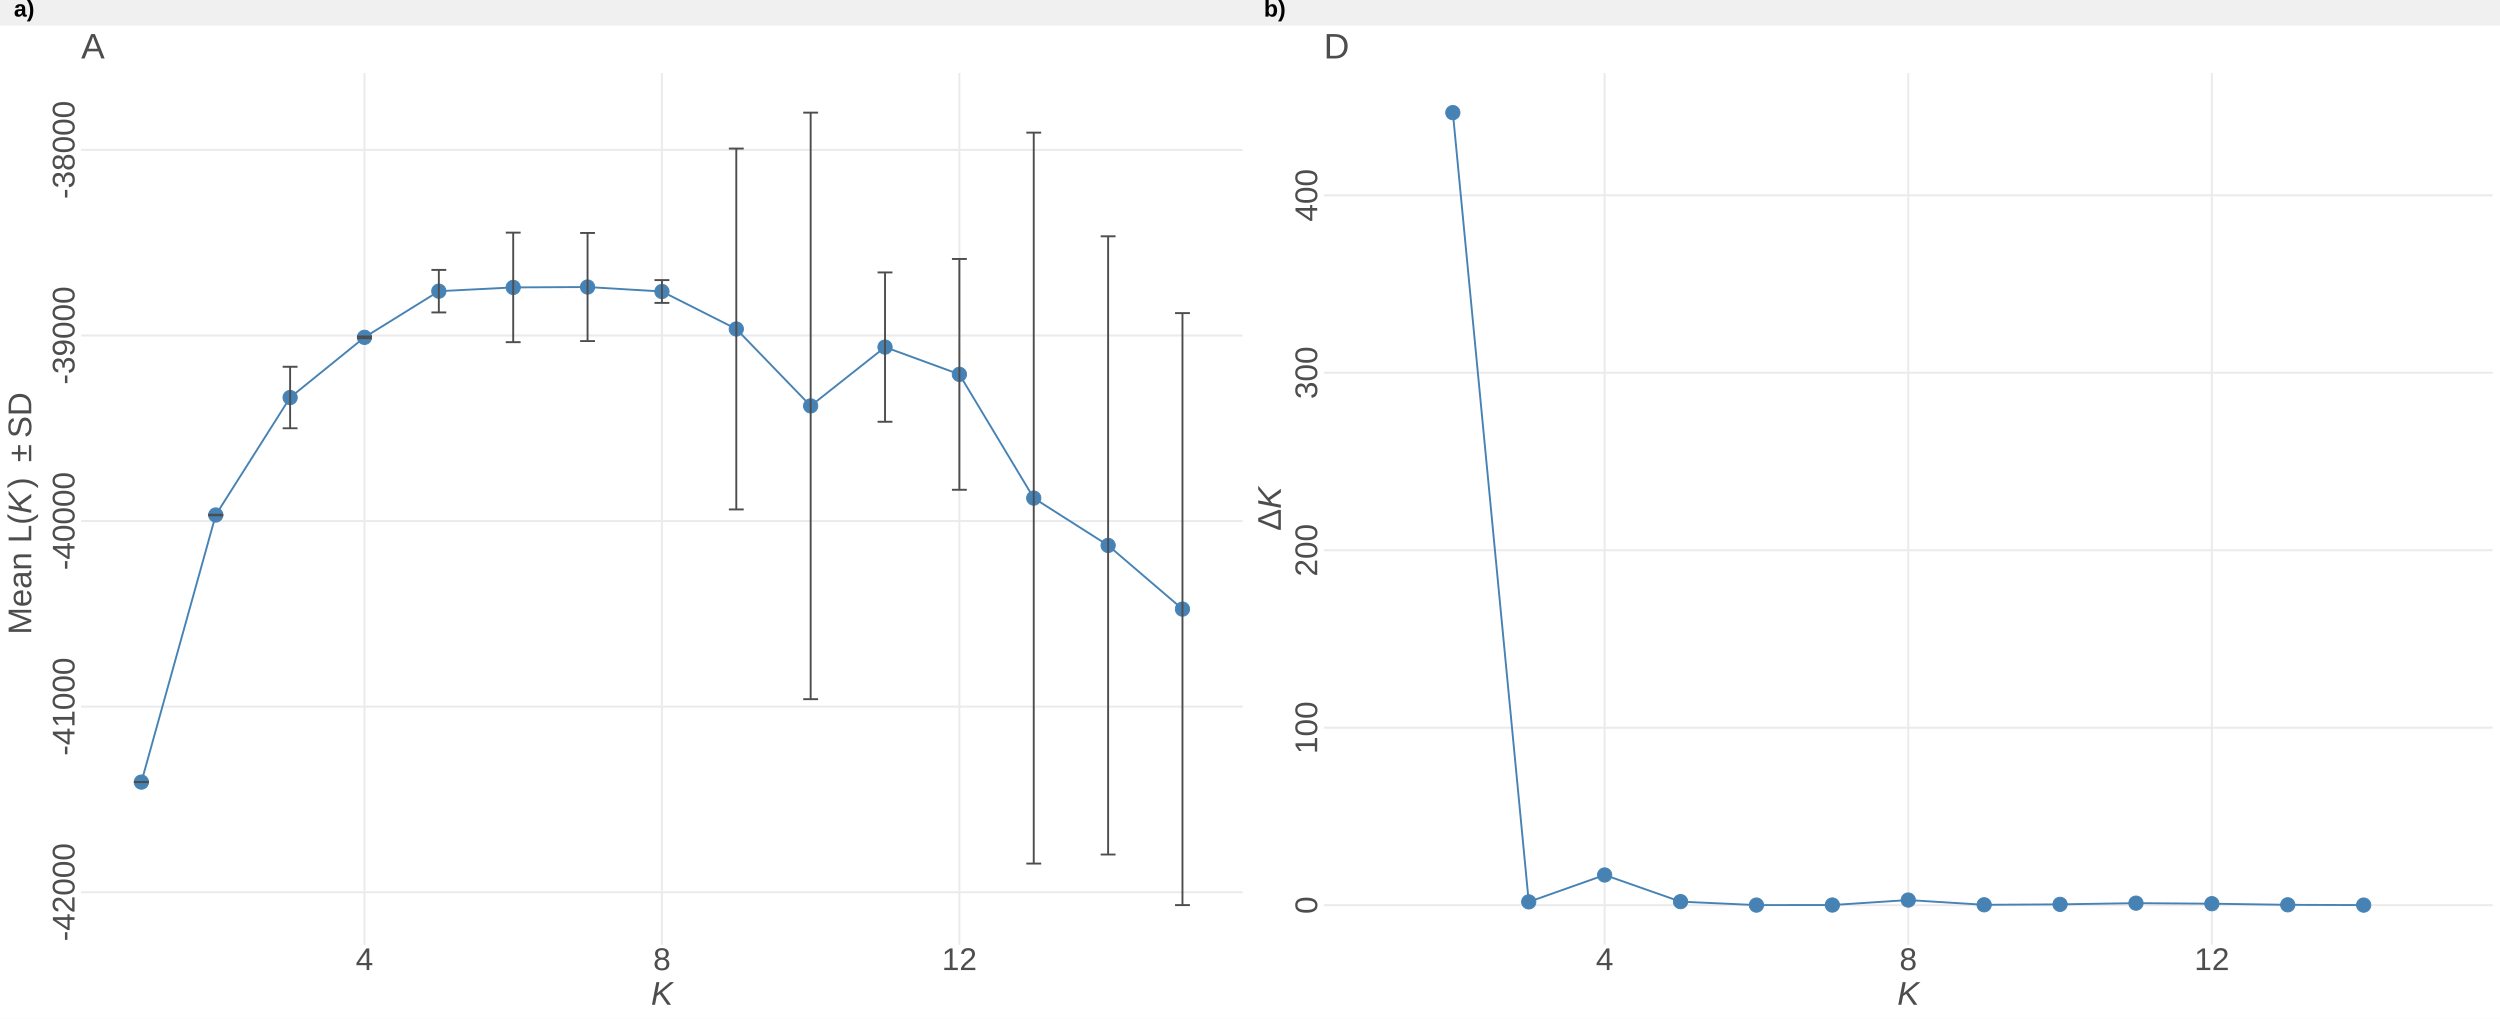
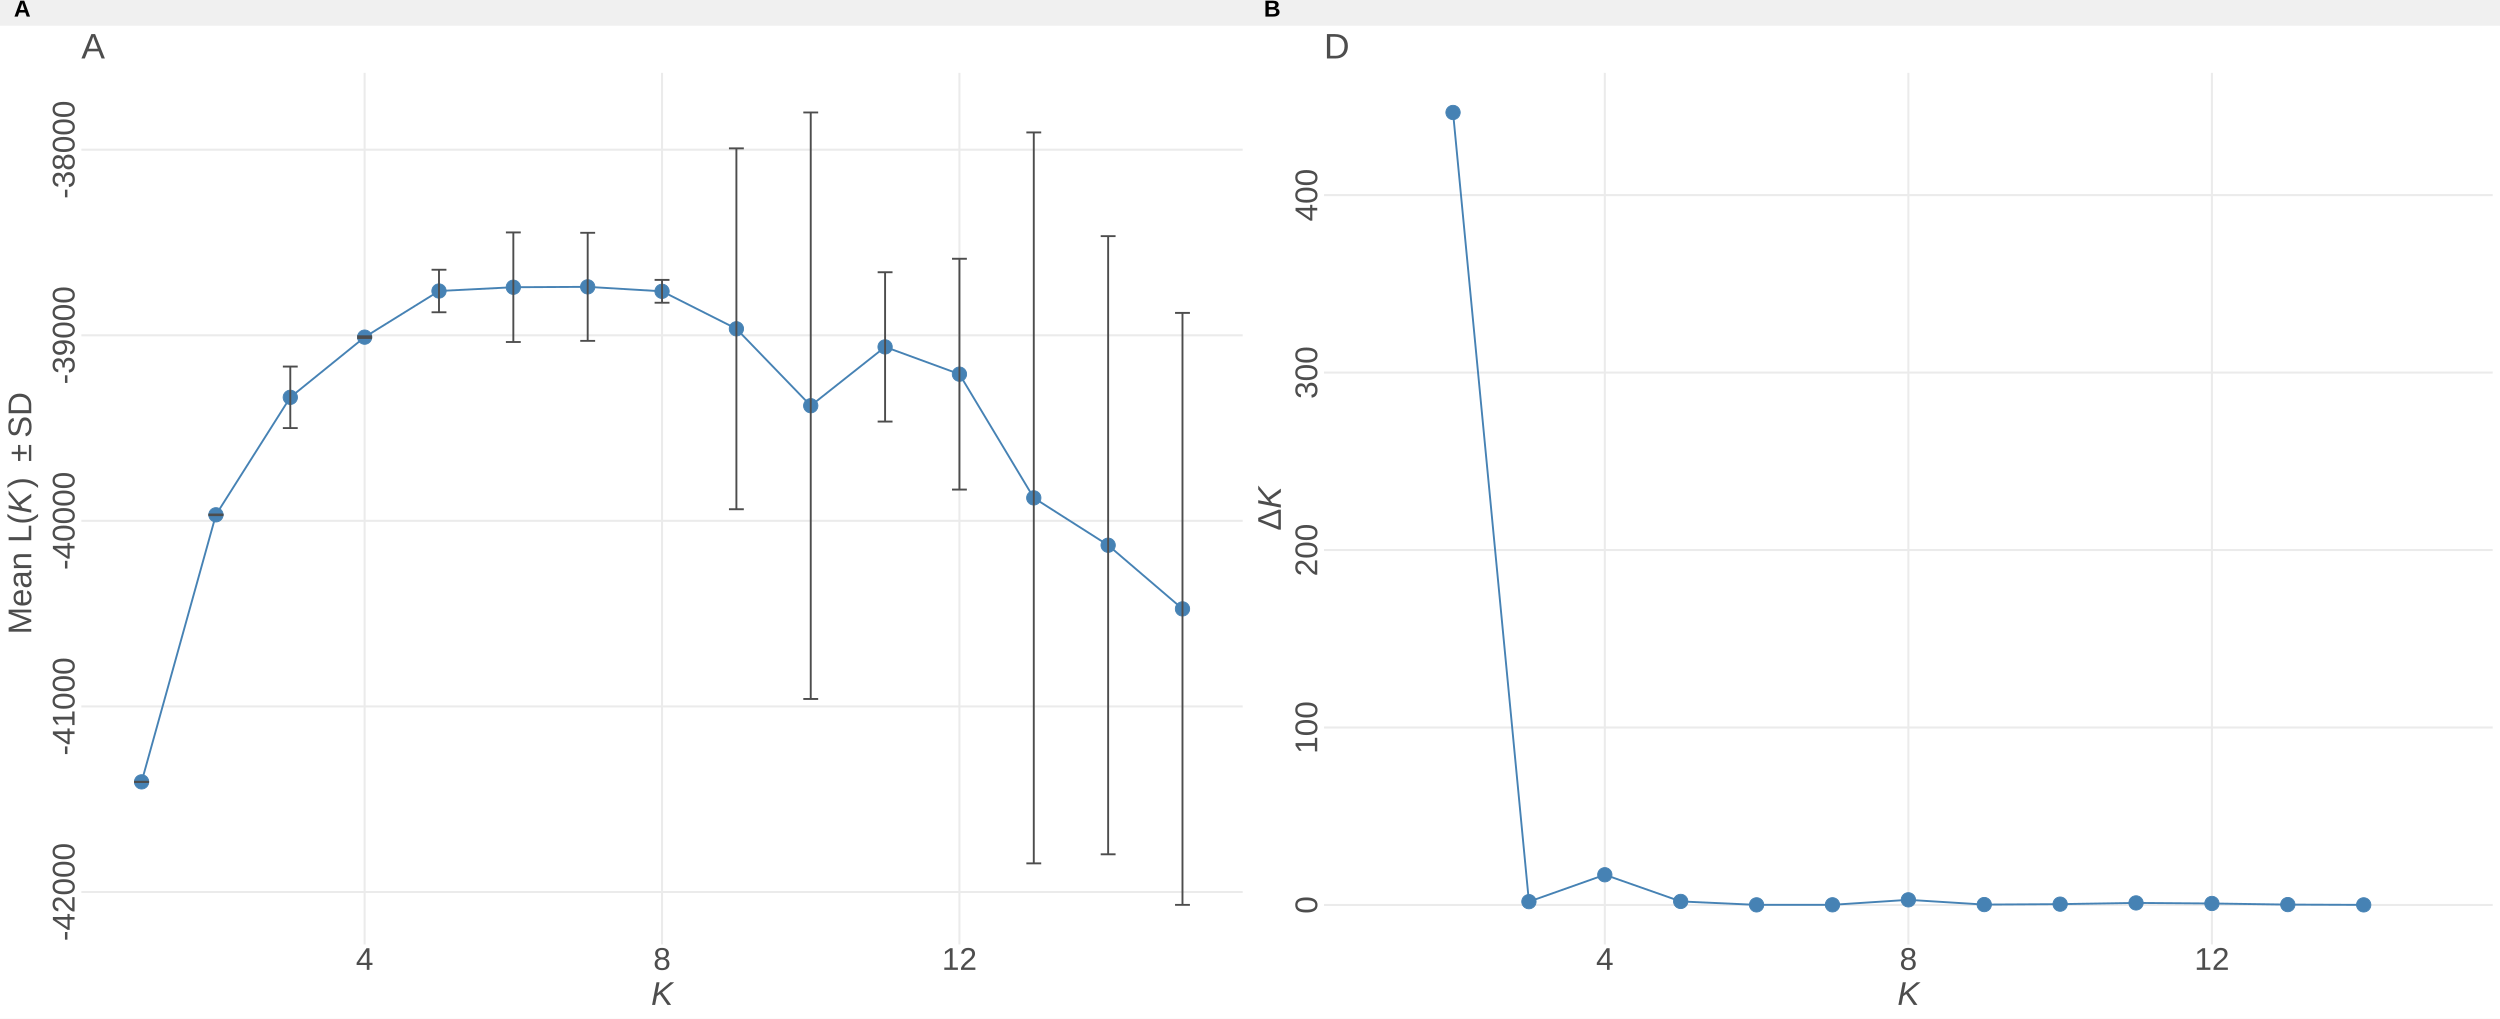
<svg xmlns="http://www.w3.org/2000/svg" width="1944.00pt" height="792.00pt" viewBox="0 0 1944.00 792.00">
  <g class="svglite">
    <defs>
      <style type="text/css">
    .svglite line, .svglite polyline, .svglite polygon, .svglite path, .svglite rect, .svglite circle {
      fill: none;
      stroke: #000000;
      stroke-linecap: round;
      stroke-linejoin: round;
      stroke-miterlimit: 10.00;
    }
    .svglite text {
      white-space: pre;
    }
    .svglite g.glyphgroup path {
      fill: inherit;
      stroke: none;
    }
  </style>
    </defs>
    <rect width="100%" height="100%" style="stroke: none; fill: none;" />
    <defs>
      <clipPath id="cpMC4wMHwxOTQ0LjAwfDAuMDB8NzkyLjAw">
        <rect x="0.00" y="0.00" width="1944.00" height="792.00" />
      </clipPath>
    </defs>
    <g clip-path="url(#cpMC4wMHwxOTQ0LjAwfDAuMDB8NzkyLjAw)">
</g>
    <defs>
      <clipPath id="cpMC4wMHw5NzIuMDB8MjAuMDl8NzkyLjAw">
        <rect x="0.00" y="20.09" width="972.00" height="771.91" />
      </clipPath>
    </defs>
    <g clip-path="url(#cpMC4wMHw5NzIuMDB8MjAuMDl8NzkyLjAw)">
      <rect x="0.00" y="20.09" width="972.00" height="771.91" style="stroke-width: 1.07; stroke: #FFFFFF; fill: #FFFFFF;" />
    </g>
    <g clip-path="url(#cpMC4wMHwxOTQ0LjAwfDAuMDB8NzkyLjAw)">
</g>
    <defs>
-       <clipPath id="cpNjMuMTB8OTY2LjMzfDU2Ljc4fDczNC42MQ==">
-         <rect x="63.10" y="56.78" width="903.23" height="677.83" />
+       <clipPath id="cpNjMuMjd8OTY2LjMzfDU2LjY1fDczNC40NA==">
+         <rect x="63.27" y="56.65" width="903.06" height="677.79" />
      </clipPath>
    </defs>
-     <g clip-path="url(#cpNjMuMTB8OTY2LjMzfDU2Ljc4fDczNC42MQ==)">
-       <rect x="63.10" y="56.78" width="903.23" height="677.83" style="stroke-width: 1.07; stroke: none; fill: #FFFFFF;" />
-       <polyline points="63.10,693.79 966.33,693.79 " style="stroke-width: 1.60; stroke: #EBEBEB; stroke-linecap: butt;" />
-       <polyline points="63.10,549.48 966.33,549.48 " style="stroke-width: 1.60; stroke: #EBEBEB; stroke-linecap: butt;" />
-       <polyline points="63.10,405.18 966.33,405.18 " style="stroke-width: 1.60; stroke: #EBEBEB; stroke-linecap: butt;" />
-       <polyline points="63.10,260.87 966.33,260.87 " style="stroke-width: 1.60; stroke: #EBEBEB; stroke-linecap: butt;" />
-       <polyline points="63.10,116.56 966.33,116.56 " style="stroke-width: 1.60; stroke: #EBEBEB; stroke-linecap: butt;" />
-       <polyline points="283.41,734.61 283.41,56.78 " style="stroke-width: 1.60; stroke: #EBEBEB; stroke-linecap: butt;" />
-       <polyline points="514.72,734.61 514.72,56.78 " style="stroke-width: 1.60; stroke: #EBEBEB; stroke-linecap: butt;" />
-       <polyline points="746.02,734.61 746.02,56.78 " style="stroke-width: 1.60; stroke: #EBEBEB; stroke-linecap: butt;" />
-       <polyline points="109.94,608.15 167.76,400.47 225.59,309.11 283.41,262.31 341.24,226.42 399.06,223.49 456.89,223.19 514.72,226.68 572.54,255.82 630.37,315.64 688.19,269.90 746.02,291.10 803.84,387.31 861.67,424.12 919.49,473.63 " style="stroke-width: 1.49; stroke: #4682B4; stroke-linecap: butt;" />
-       <circle cx="109.94" cy="608.15" r="5.57" style="stroke-width: 0.71; stroke: #4682B4; fill: #4682B4;" />
-       <circle cx="167.76" cy="400.47" r="5.57" style="stroke-width: 0.71; stroke: #4682B4; fill: #4682B4;" />
-       <circle cx="225.59" cy="309.11" r="5.57" style="stroke-width: 0.71; stroke: #4682B4; fill: #4682B4;" />
-       <circle cx="283.41" cy="262.31" r="5.57" style="stroke-width: 0.71; stroke: #4682B4; fill: #4682B4;" />
-       <circle cx="341.24" cy="226.42" r="5.57" style="stroke-width: 0.71; stroke: #4682B4; fill: #4682B4;" />
-       <circle cx="399.06" cy="223.49" r="5.57" style="stroke-width: 0.71; stroke: #4682B4; fill: #4682B4;" />
-       <circle cx="456.89" cy="223.19" r="5.57" style="stroke-width: 0.71; stroke: #4682B4; fill: #4682B4;" />
-       <circle cx="514.72" cy="226.68" r="5.57" style="stroke-width: 0.71; stroke: #4682B4; fill: #4682B4;" />
-       <circle cx="572.54" cy="255.82" r="5.57" style="stroke-width: 0.71; stroke: #4682B4; fill: #4682B4;" />
-       <circle cx="630.37" cy="315.64" r="5.57" style="stroke-width: 0.71; stroke: #4682B4; fill: #4682B4;" />
-       <circle cx="688.19" cy="269.90" r="5.57" style="stroke-width: 0.71; stroke: #4682B4; fill: #4682B4;" />
-       <circle cx="746.02" cy="291.10" r="5.57" style="stroke-width: 0.71; stroke: #4682B4; fill: #4682B4;" />
-       <circle cx="803.84" cy="387.31" r="5.57" style="stroke-width: 0.71; stroke: #4682B4; fill: #4682B4;" />
-       <circle cx="861.67" cy="424.12" r="5.57" style="stroke-width: 0.71; stroke: #4682B4; fill: #4682B4;" />
-       <circle cx="919.49" cy="473.63" r="5.57" style="stroke-width: 0.71; stroke: #4682B4; fill: #4682B4;" />
-       <polyline points="104.16,608.13 115.72,608.13 " style="stroke-width: 1.49; stroke: #4D4D4D; stroke-linecap: butt;" />
-       <polyline points="109.94,608.13 109.94,608.17 " style="stroke-width: 1.49; stroke: #4D4D4D; stroke-linecap: butt;" />
-       <polyline points="104.16,608.17 115.72,608.17 " style="stroke-width: 1.49; stroke: #4D4D4D; stroke-linecap: butt;" />
-       <polyline points="161.98,400.21 173.55,400.21 " style="stroke-width: 1.49; stroke: #4D4D4D; stroke-linecap: butt;" />
-       <polyline points="167.76,400.21 167.76,400.73 " style="stroke-width: 1.49; stroke: #4D4D4D; stroke-linecap: butt;" />
-       <polyline points="161.98,400.73 173.55,400.73 " style="stroke-width: 1.49; stroke: #4D4D4D; stroke-linecap: butt;" />
-       <polyline points="219.81,285.19 231.37,285.19 " style="stroke-width: 1.49; stroke: #4D4D4D; stroke-linecap: butt;" />
-       <polyline points="225.59,285.19 225.59,333.02 " style="stroke-width: 1.49; stroke: #4D4D4D; stroke-linecap: butt;" />
-       <polyline points="219.81,333.02 231.37,333.02 " style="stroke-width: 1.49; stroke: #4D4D4D; stroke-linecap: butt;" />
-       <polyline points="277.63,261.66 289.20,261.66 " style="stroke-width: 1.49; stroke: #4D4D4D; stroke-linecap: butt;" />
-       <polyline points="283.41,261.66 283.41,262.95 " style="stroke-width: 1.49; stroke: #4D4D4D; stroke-linecap: butt;" />
-       <polyline points="277.63,262.95 289.20,262.95 " style="stroke-width: 1.49; stroke: #4D4D4D; stroke-linecap: butt;" />
-       <polyline points="335.46,209.88 347.02,209.88 " style="stroke-width: 1.49; stroke: #4D4D4D; stroke-linecap: butt;" />
-       <polyline points="341.24,209.88 341.24,242.96 " style="stroke-width: 1.49; stroke: #4D4D4D; stroke-linecap: butt;" />
-       <polyline points="335.46,242.96 347.02,242.96 " style="stroke-width: 1.49; stroke: #4D4D4D; stroke-linecap: butt;" />
-       <polyline points="393.28,180.89 404.85,180.89 " style="stroke-width: 1.49; stroke: #4D4D4D; stroke-linecap: butt;" />
-       <polyline points="399.06,180.89 399.06,266.08 " style="stroke-width: 1.49; stroke: #4D4D4D; stroke-linecap: butt;" />
-       <polyline points="393.28,266.08 404.85,266.08 " style="stroke-width: 1.49; stroke: #4D4D4D; stroke-linecap: butt;" />
-       <polyline points="451.11,181.17 462.67,181.17 " style="stroke-width: 1.49; stroke: #4D4D4D; stroke-linecap: butt;" />
-       <polyline points="456.89,181.17 456.89,265.21 " style="stroke-width: 1.49; stroke: #4D4D4D; stroke-linecap: butt;" />
-       <polyline points="451.11,265.21 462.67,265.21 " style="stroke-width: 1.49; stroke: #4D4D4D; stroke-linecap: butt;" />
-       <polyline points="508.93,217.80 520.50,217.80 " style="stroke-width: 1.49; stroke: #4D4D4D; stroke-linecap: butt;" />
-       <polyline points="514.72,217.80 514.72,235.55 " style="stroke-width: 1.49; stroke: #4D4D4D; stroke-linecap: butt;" />
-       <polyline points="508.93,235.55 520.50,235.55 " style="stroke-width: 1.49; stroke: #4D4D4D; stroke-linecap: butt;" />
-       <polyline points="566.76,115.51 578.32,115.51 " style="stroke-width: 1.49; stroke: #4D4D4D; stroke-linecap: butt;" />
-       <polyline points="572.54,115.51 572.54,396.13 " style="stroke-width: 1.49; stroke: #4D4D4D; stroke-linecap: butt;" />
-       <polyline points="566.76,396.13 578.32,396.13 " style="stroke-width: 1.49; stroke: #4D4D4D; stroke-linecap: butt;" />
-       <polyline points="624.58,87.59 636.15,87.59 " style="stroke-width: 1.49; stroke: #4D4D4D; stroke-linecap: butt;" />
-       <polyline points="630.37,87.59 630.37,543.68 " style="stroke-width: 1.49; stroke: #4D4D4D; stroke-linecap: butt;" />
-       <polyline points="624.58,543.68 636.15,543.68 " style="stroke-width: 1.49; stroke: #4D4D4D; stroke-linecap: butt;" />
-       <polyline points="682.41,211.84 693.97,211.84 " style="stroke-width: 1.49; stroke: #4D4D4D; stroke-linecap: butt;" />
-       <polyline points="688.19,211.84 688.19,327.96 " style="stroke-width: 1.49; stroke: #4D4D4D; stroke-linecap: butt;" />
-       <polyline points="682.41,327.96 693.97,327.96 " style="stroke-width: 1.49; stroke: #4D4D4D; stroke-linecap: butt;" />
-       <polyline points="740.23,201.36 751.80,201.36 " style="stroke-width: 1.49; stroke: #4D4D4D; stroke-linecap: butt;" />
-       <polyline points="746.02,201.36 746.02,380.84 " style="stroke-width: 1.49; stroke: #4D4D4D; stroke-linecap: butt;" />
-       <polyline points="740.23,380.84 751.80,380.84 " style="stroke-width: 1.49; stroke: #4D4D4D; stroke-linecap: butt;" />
-       <polyline points="798.06,103.12 809.62,103.12 " style="stroke-width: 1.49; stroke: #4D4D4D; stroke-linecap: butt;" />
-       <polyline points="803.84,103.12 803.84,671.51 " style="stroke-width: 1.49; stroke: #4D4D4D; stroke-linecap: butt;" />
-       <polyline points="798.06,671.51 809.62,671.51 " style="stroke-width: 1.49; stroke: #4D4D4D; stroke-linecap: butt;" />
-       <polyline points="855.88,183.76 867.45,183.76 " style="stroke-width: 1.49; stroke: #4D4D4D; stroke-linecap: butt;" />
-       <polyline points="861.67,183.76 861.67,664.49 " style="stroke-width: 1.49; stroke: #4D4D4D; stroke-linecap: butt;" />
-       <polyline points="855.88,664.49 867.45,664.49 " style="stroke-width: 1.49; stroke: #4D4D4D; stroke-linecap: butt;" />
-       <polyline points="913.71,243.45 925.27,243.45 " style="stroke-width: 1.49; stroke: #4D4D4D; stroke-linecap: butt;" />
-       <polyline points="919.49,243.45 919.49,703.80 " style="stroke-width: 1.49; stroke: #4D4D4D; stroke-linecap: butt;" />
-       <polyline points="913.71,703.80 925.27,703.80 " style="stroke-width: 1.49; stroke: #4D4D4D; stroke-linecap: butt;" />
+     <g clip-path="url(#cpNjMuMjd8OTY2LjMzfDU2LjY1fDczNC40NA==)">
+       <rect x="63.27" y="56.65" width="903.06" height="677.79" style="stroke-width: 1.07; stroke: none; fill: #FFFFFF;" />
+       <polyline points="63.27,693.62 966.33,693.62 " style="stroke-width: 1.60; stroke: #EBEBEB; stroke-linecap: butt;" />
+       <polyline points="63.27,549.32 966.33,549.32 " style="stroke-width: 1.60; stroke: #EBEBEB; stroke-linecap: butt;" />
+       <polyline points="63.27,405.02 966.33,405.02 " style="stroke-width: 1.60; stroke: #EBEBEB; stroke-linecap: butt;" />
+       <polyline points="63.27,260.72 966.33,260.72 " style="stroke-width: 1.60; stroke: #EBEBEB; stroke-linecap: butt;" />
+       <polyline points="63.27,116.42 966.33,116.42 " style="stroke-width: 1.60; stroke: #EBEBEB; stroke-linecap: butt;" />
+       <polyline points="283.54,734.44 283.54,56.65 " style="stroke-width: 1.60; stroke: #EBEBEB; stroke-linecap: butt;" />
+       <polyline points="514.80,734.44 514.80,56.65 " style="stroke-width: 1.60; stroke: #EBEBEB; stroke-linecap: butt;" />
+       <polyline points="746.06,734.44 746.06,56.65 " style="stroke-width: 1.60; stroke: #EBEBEB; stroke-linecap: butt;" />
+       <polyline points="110.10,607.98 167.91,400.32 225.73,308.96 283.54,262.16 341.36,226.28 399.17,223.35 456.99,223.05 514.80,226.53 572.62,255.67 630.43,315.49 688.24,269.76 746.06,290.95 803.87,387.16 861.69,423.97 919.50,473.47 " style="stroke-width: 1.49; stroke: #4682B4; stroke-linecap: butt;" />
+       <circle cx="110.10" cy="607.98" r="5.57" style="stroke-width: 0.71; stroke: #4682B4; fill: #4682B4;" />
+       <circle cx="167.91" cy="400.32" r="5.57" style="stroke-width: 0.71; stroke: #4682B4; fill: #4682B4;" />
+       <circle cx="225.73" cy="308.96" r="5.57" style="stroke-width: 0.71; stroke: #4682B4; fill: #4682B4;" />
+       <circle cx="283.54" cy="262.16" r="5.57" style="stroke-width: 0.71; stroke: #4682B4; fill: #4682B4;" />
+       <circle cx="341.36" cy="226.28" r="5.57" style="stroke-width: 0.71; stroke: #4682B4; fill: #4682B4;" />
+       <circle cx="399.17" cy="223.35" r="5.57" style="stroke-width: 0.71; stroke: #4682B4; fill: #4682B4;" />
+       <circle cx="456.99" cy="223.05" r="5.57" style="stroke-width: 0.71; stroke: #4682B4; fill: #4682B4;" />
+       <circle cx="514.80" cy="226.53" r="5.57" style="stroke-width: 0.71; stroke: #4682B4; fill: #4682B4;" />
+       <circle cx="572.62" cy="255.67" r="5.57" style="stroke-width: 0.71; stroke: #4682B4; fill: #4682B4;" />
+       <circle cx="630.43" cy="315.49" r="5.57" style="stroke-width: 0.71; stroke: #4682B4; fill: #4682B4;" />
+       <circle cx="688.24" cy="269.76" r="5.57" style="stroke-width: 0.71; stroke: #4682B4; fill: #4682B4;" />
+       <circle cx="746.06" cy="290.95" r="5.57" style="stroke-width: 0.71; stroke: #4682B4; fill: #4682B4;" />
+       <circle cx="803.87" cy="387.16" r="5.57" style="stroke-width: 0.71; stroke: #4682B4; fill: #4682B4;" />
+       <circle cx="861.69" cy="423.97" r="5.57" style="stroke-width: 0.71; stroke: #4682B4; fill: #4682B4;" />
+       <circle cx="919.50" cy="473.47" r="5.57" style="stroke-width: 0.71; stroke: #4682B4; fill: #4682B4;" />
+       <polyline points="104.32,607.97 115.88,607.97 " style="stroke-width: 1.49; stroke: #4D4D4D; stroke-linecap: butt;" />
+       <polyline points="110.10,607.97 110.10,608.00 " style="stroke-width: 1.49; stroke: #4D4D4D; stroke-linecap: butt;" />
+       <polyline points="104.32,608.00 115.88,608.00 " style="stroke-width: 1.49; stroke: #4D4D4D; stroke-linecap: butt;" />
+       <polyline points="162.13,400.05 173.70,400.05 " style="stroke-width: 1.49; stroke: #4D4D4D; stroke-linecap: butt;" />
+       <polyline points="167.91,400.05 167.91,400.58 " style="stroke-width: 1.49; stroke: #4D4D4D; stroke-linecap: butt;" />
+       <polyline points="162.13,400.58 173.70,400.58 " style="stroke-width: 1.49; stroke: #4D4D4D; stroke-linecap: butt;" />
+       <polyline points="219.95,285.05 231.51,285.05 " style="stroke-width: 1.49; stroke: #4D4D4D; stroke-linecap: butt;" />
+       <polyline points="225.73,285.05 225.73,332.87 " style="stroke-width: 1.49; stroke: #4D4D4D; stroke-linecap: butt;" />
+       <polyline points="219.95,332.87 231.51,332.87 " style="stroke-width: 1.49; stroke: #4D4D4D; stroke-linecap: butt;" />
+       <polyline points="277.76,261.52 289.32,261.52 " style="stroke-width: 1.49; stroke: #4D4D4D; stroke-linecap: butt;" />
+       <polyline points="283.54,261.52 283.54,262.80 " style="stroke-width: 1.49; stroke: #4D4D4D; stroke-linecap: butt;" />
+       <polyline points="277.76,262.80 289.32,262.80 " style="stroke-width: 1.49; stroke: #4D4D4D; stroke-linecap: butt;" />
+       <polyline points="335.58,209.74 347.14,209.74 " style="stroke-width: 1.49; stroke: #4D4D4D; stroke-linecap: butt;" />
+       <polyline points="341.36,209.74 341.36,242.82 " style="stroke-width: 1.49; stroke: #4D4D4D; stroke-linecap: butt;" />
+       <polyline points="335.58,242.82 347.14,242.82 " style="stroke-width: 1.49; stroke: #4D4D4D; stroke-linecap: butt;" />
+       <polyline points="393.39,180.75 404.95,180.75 " style="stroke-width: 1.49; stroke: #4D4D4D; stroke-linecap: butt;" />
+       <polyline points="399.17,180.75 399.17,265.94 " style="stroke-width: 1.49; stroke: #4D4D4D; stroke-linecap: butt;" />
+       <polyline points="393.39,265.94 404.95,265.94 " style="stroke-width: 1.49; stroke: #4D4D4D; stroke-linecap: butt;" />
+       <polyline points="451.20,181.03 462.77,181.03 " style="stroke-width: 1.49; stroke: #4D4D4D; stroke-linecap: butt;" />
+       <polyline points="456.99,181.03 456.99,265.06 " style="stroke-width: 1.49; stroke: #4D4D4D; stroke-linecap: butt;" />
+       <polyline points="451.20,265.06 462.77,265.06 " style="stroke-width: 1.49; stroke: #4D4D4D; stroke-linecap: butt;" />
+       <polyline points="509.02,217.66 520.58,217.66 " style="stroke-width: 1.49; stroke: #4D4D4D; stroke-linecap: butt;" />
+       <polyline points="514.80,217.66 514.80,235.41 " style="stroke-width: 1.49; stroke: #4D4D4D; stroke-linecap: butt;" />
+       <polyline points="509.02,235.41 520.58,235.41 " style="stroke-width: 1.49; stroke: #4D4D4D; stroke-linecap: butt;" />
+       <polyline points="566.83,115.37 578.40,115.37 " style="stroke-width: 1.49; stroke: #4D4D4D; stroke-linecap: butt;" />
+       <polyline points="572.62,115.37 572.62,395.97 " style="stroke-width: 1.49; stroke: #4D4D4D; stroke-linecap: butt;" />
+       <polyline points="566.83,395.97 578.40,395.97 " style="stroke-width: 1.49; stroke: #4D4D4D; stroke-linecap: butt;" />
+       <polyline points="624.65,87.46 636.21,87.46 " style="stroke-width: 1.49; stroke: #4D4D4D; stroke-linecap: butt;" />
+       <polyline points="630.43,87.46 630.43,543.52 " style="stroke-width: 1.49; stroke: #4D4D4D; stroke-linecap: butt;" />
+       <polyline points="624.65,543.52 636.21,543.52 " style="stroke-width: 1.49; stroke: #4D4D4D; stroke-linecap: butt;" />
+       <polyline points="682.46,211.70 694.03,211.70 " style="stroke-width: 1.49; stroke: #4D4D4D; stroke-linecap: butt;" />
+       <polyline points="688.24,211.70 688.24,327.82 " style="stroke-width: 1.49; stroke: #4D4D4D; stroke-linecap: butt;" />
+       <polyline points="682.46,327.82 694.03,327.82 " style="stroke-width: 1.49; stroke: #4D4D4D; stroke-linecap: butt;" />
+       <polyline points="740.28,201.22 751.84,201.22 " style="stroke-width: 1.49; stroke: #4D4D4D; stroke-linecap: butt;" />
+       <polyline points="746.06,201.22 746.06,380.69 " style="stroke-width: 1.49; stroke: #4D4D4D; stroke-linecap: butt;" />
+       <polyline points="740.28,380.69 751.84,380.69 " style="stroke-width: 1.49; stroke: #4D4D4D; stroke-linecap: butt;" />
+       <polyline points="798.09,102.98 809.65,102.98 " style="stroke-width: 1.49; stroke: #4D4D4D; stroke-linecap: butt;" />
+       <polyline points="803.87,102.98 803.87,671.34 " style="stroke-width: 1.49; stroke: #4D4D4D; stroke-linecap: butt;" />
+       <polyline points="798.09,671.34 809.65,671.34 " style="stroke-width: 1.49; stroke: #4D4D4D; stroke-linecap: butt;" />
+       <polyline points="855.91,183.62 867.47,183.62 " style="stroke-width: 1.49; stroke: #4D4D4D; stroke-linecap: butt;" />
+       <polyline points="861.69,183.62 861.69,664.32 " style="stroke-width: 1.49; stroke: #4D4D4D; stroke-linecap: butt;" />
+       <polyline points="855.91,664.32 867.47,664.32 " style="stroke-width: 1.49; stroke: #4D4D4D; stroke-linecap: butt;" />
+       <polyline points="913.72,243.31 925.28,243.31 " style="stroke-width: 1.49; stroke: #4D4D4D; stroke-linecap: butt;" />
+       <polyline points="919.50,243.31 919.50,703.63 " style="stroke-width: 1.49; stroke: #4D4D4D; stroke-linecap: butt;" />
+       <polyline points="913.72,703.63 925.28,703.63 " style="stroke-width: 1.49; stroke: #4D4D4D; stroke-linecap: butt;" />
    </g>
    <g clip-path="url(#cpMC4wMHwxOTQ0LjAwfDAuMDB8NzkyLjAw)">
-       <text transform="translate(57.96,693.79) rotate(-90)" text-anchor="middle" style="font-size: 24.50px;fill: #4D4D4D; font-family: &quot;Arial&quot;;" textLength="76.28px" lengthAdjust="spacingAndGlyphs">-42000</text>
-       <text transform="translate(57.96,549.48) rotate(-90)" text-anchor="middle" style="font-size: 24.50px;fill: #4D4D4D; font-family: &quot;Arial&quot;;" textLength="76.28px" lengthAdjust="spacingAndGlyphs">-41000</text>
-       <text transform="translate(57.96,405.18) rotate(-90)" text-anchor="middle" style="font-size: 24.50px;fill: #4D4D4D; font-family: &quot;Arial&quot;;" textLength="76.28px" lengthAdjust="spacingAndGlyphs">-40000</text>
-       <text transform="translate(57.96,260.87) rotate(-90)" text-anchor="middle" style="font-size: 24.50px;fill: #4D4D4D; font-family: &quot;Arial&quot;;" textLength="76.28px" lengthAdjust="spacingAndGlyphs">-39000</text>
-       <text transform="translate(57.96,116.56) rotate(-90)" text-anchor="middle" style="font-size: 24.50px;fill: #4D4D4D; font-family: &quot;Arial&quot;;" textLength="76.28px" lengthAdjust="spacingAndGlyphs">-38000</text>
-       <text x="283.41" y="754.34" text-anchor="middle" style="font-size: 24.50px;fill: #4D4D4D; font-family: &quot;Arial&quot;;" textLength="13.62px" lengthAdjust="spacingAndGlyphs">4</text>
-       <text x="514.72" y="754.34" text-anchor="middle" style="font-size: 24.50px;fill: #4D4D4D; font-family: &quot;Arial&quot;;" textLength="13.62px" lengthAdjust="spacingAndGlyphs">8</text>
-       <text x="746.02" y="754.34" text-anchor="middle" style="font-size: 24.50px;fill: #4D4D4D; font-family: &quot;Arial&quot;;" textLength="27.25px" lengthAdjust="spacingAndGlyphs">12</text>
-       <text x="506.18" y="781.31" style="font-size: 25.60px; font-style: italic;fill: #4D4D4D; font-family: &quot;Arial&quot;;" textLength="17.08px" lengthAdjust="spacingAndGlyphs">K</text>
-       <text transform="translate(24.31,493.45) rotate(-90)" style="font-size: 25.60px;fill: #4D4D4D; font-family: &quot;Arial&quot;;" textLength="93.88px" lengthAdjust="spacingAndGlyphs">Mean L(</text>
-       <text transform="translate(24.31,399.58) rotate(-90)" style="font-size: 25.60px; font-style: italic;fill: #4D4D4D; font-family: &quot;Arial&quot;;" textLength="17.08px" lengthAdjust="spacingAndGlyphs">K</text>
-       <text transform="translate(24.31,379.76) rotate(-90)" style="font-size: 25.60px;fill: #4D4D4D; font-family: &quot;Arial&quot;;" textLength="15.62px" lengthAdjust="spacingAndGlyphs">) </text>
-       <text transform="translate(24.31,359.40) rotate(-90)" style="font-size: 25.60px;fill: #4D4D4D; font-family: &quot;Arial&quot;;" textLength="14.05px" lengthAdjust="spacingAndGlyphs">±</text>
-       <text transform="translate(24.31,340.61) rotate(-90)" style="font-size: 25.60px;fill: #4D4D4D; font-family: &quot;Arial&quot;;" textLength="42.67px" lengthAdjust="spacingAndGlyphs"> SD</text>
-       <text x="63.10" y="45.44" style="font-size: 27.50px;fill: #4D4D4D; font-family: &quot;Arial&quot;;" textLength="18.34px" lengthAdjust="spacingAndGlyphs">A</text>
-       <text x="10.80" y="12.89" style="font-size: 18.00px; font-weight: bold; font-family: &quot;Arial&quot;;" textLength="16.02px" lengthAdjust="spacingAndGlyphs">a)</text>
+       <text transform="translate(57.98,693.62) rotate(-90)" text-anchor="middle" style="font-size: 24.50px;fill: #4D4D4D; font-family: &quot;Arial&quot;;" textLength="76.28px" lengthAdjust="spacingAndGlyphs">-42000</text>
+       <text transform="translate(57.98,549.32) rotate(-90)" text-anchor="middle" style="font-size: 24.50px;fill: #4D4D4D; font-family: &quot;Arial&quot;;" textLength="76.28px" lengthAdjust="spacingAndGlyphs">-41000</text>
+       <text transform="translate(57.98,405.02) rotate(-90)" text-anchor="middle" style="font-size: 24.50px;fill: #4D4D4D; font-family: &quot;Arial&quot;;" textLength="76.28px" lengthAdjust="spacingAndGlyphs">-40000</text>
+       <text transform="translate(57.98,260.72) rotate(-90)" text-anchor="middle" style="font-size: 24.50px;fill: #4D4D4D; font-family: &quot;Arial&quot;;" textLength="76.28px" lengthAdjust="spacingAndGlyphs">-39000</text>
+       <text transform="translate(57.98,116.42) rotate(-90)" text-anchor="middle" style="font-size: 24.50px;fill: #4D4D4D; font-family: &quot;Arial&quot;;" textLength="76.28px" lengthAdjust="spacingAndGlyphs">-38000</text>
+       <text x="283.54" y="754.17" text-anchor="middle" style="font-size: 24.50px;fill: #4D4D4D; font-family: &quot;Arial&quot;;" textLength="13.62px" lengthAdjust="spacingAndGlyphs">4</text>
+       <text x="514.80" y="754.17" text-anchor="middle" style="font-size: 24.50px;fill: #4D4D4D; font-family: &quot;Arial&quot;;" textLength="13.62px" lengthAdjust="spacingAndGlyphs">8</text>
+       <text x="746.06" y="754.17" text-anchor="middle" style="font-size: 24.50px;fill: #4D4D4D; font-family: &quot;Arial&quot;;" textLength="27.25px" lengthAdjust="spacingAndGlyphs">12</text>
+       <text x="506.27" y="781.42" style="font-size: 25.60px; font-style: italic;fill: #4D4D4D; font-family: &quot;Arial&quot;;" textLength="17.08px" lengthAdjust="spacingAndGlyphs">K</text>
+       <text transform="translate(24.31,493.30) rotate(-90)" style="font-size: 25.60px;fill: #4D4D4D; font-family: &quot;Arial&quot;;" textLength="93.88px" lengthAdjust="spacingAndGlyphs">Mean L(</text>
+       <text transform="translate(24.31,399.43) rotate(-90)" style="font-size: 25.60px; font-style: italic;fill: #4D4D4D; font-family: &quot;Arial&quot;;" textLength="17.08px" lengthAdjust="spacingAndGlyphs">K</text>
+       <text transform="translate(24.31,379.61) rotate(-90)" style="font-size: 25.60px;fill: #4D4D4D; font-family: &quot;Arial&quot;;" textLength="15.62px" lengthAdjust="spacingAndGlyphs">) </text>
+       <text transform="translate(24.31,359.24) rotate(-90)" style="font-size: 25.60px;fill: #4D4D4D; font-family: &quot;Arial&quot;;" textLength="14.05px" lengthAdjust="spacingAndGlyphs">±</text>
+       <text transform="translate(24.31,340.46) rotate(-90)" style="font-size: 25.60px;fill: #4D4D4D; font-family: &quot;Arial&quot;;" textLength="42.67px" lengthAdjust="spacingAndGlyphs"> SD</text>
+       <text x="63.27" y="45.44" style="font-size: 27.50px;fill: #4D4D4D; font-family: &quot;Arial&quot;;" textLength="18.34px" lengthAdjust="spacingAndGlyphs">A</text>
+       <text x="10.80" y="12.89" style="font-size: 18.00px; font-weight: bold; font-family: &quot;Arial&quot;;" textLength="13.00px" lengthAdjust="spacingAndGlyphs">A</text>
    </g>
    <defs>
      <clipPath id="cpOTcyLjAwfDE5NDQuMDB8MjAuMDl8NzkyLjAw">
        <rect x="972.00" y="20.09" width="972.00" height="771.91" />
      </clipPath>
    </defs>
    <g clip-path="url(#cpOTcyLjAwfDE5NDQuMDB8MjAuMDl8NzkyLjAw)">
      <rect x="972.00" y="20.09" width="972.00" height="771.91" style="stroke-width: 1.07; stroke: #FFFFFF; fill: #FFFFFF;" />
    </g>
    <g clip-path="url(#cpMC4wMHwxOTQ0LjAwfDAuMDB8NzkyLjAw)">
</g>
    <defs>
-       <clipPath id="cpMTAyOS4zOXwxOTM4LjMzfDU2Ljc4fDczNC42MQ==">
-         <rect x="1029.39" y="56.78" width="908.94" height="677.83" />
+       <clipPath id="cpMTAyOS41NnwxOTM4LjMzfDU2LjY1fDczNC40NA==">
+         <rect x="1029.56" y="56.65" width="908.77" height="677.79" />
      </clipPath>
    </defs>
-     <g clip-path="url(#cpMTAyOS4zOXwxOTM4LjMzfDU2Ljc4fDczNC42MQ==)">
-       <rect x="1029.39" y="56.78" width="908.94" height="677.83" style="stroke-width: 1.07; stroke: none; fill: #FFFFFF;" />
-       <polyline points="1029.39,703.87 1938.33,703.87 " style="stroke-width: 1.60; stroke: #EBEBEB; stroke-linecap: butt;" />
-       <polyline points="1029.39,565.87 1938.33,565.87 " style="stroke-width: 1.60; stroke: #EBEBEB; stroke-linecap: butt;" />
-       <polyline points="1029.39,427.87 1938.33,427.87 " style="stroke-width: 1.60; stroke: #EBEBEB; stroke-linecap: butt;" />
-       <polyline points="1029.39,289.87 1938.33,289.87 " style="stroke-width: 1.60; stroke: #EBEBEB; stroke-linecap: butt;" />
-       <polyline points="1029.39,151.87 1938.33,151.87 " style="stroke-width: 1.60; stroke: #EBEBEB; stroke-linecap: butt;" />
-       <polyline points="1247.77,734.61 1247.77,56.78 " style="stroke-width: 1.60; stroke: #EBEBEB; stroke-linecap: butt;" />
-       <polyline points="1483.86,734.61 1483.86,56.78 " style="stroke-width: 1.60; stroke: #EBEBEB; stroke-linecap: butt;" />
-       <polyline points="1719.95,734.61 1719.95,56.78 " style="stroke-width: 1.60; stroke: #EBEBEB; stroke-linecap: butt;" />
-       <polyline points="1129.73,87.59 1188.75,701.30 1247.77,680.39 1306.79,701.12 1365.82,703.79 1424.84,703.75 1483.86,699.88 1542.88,703.57 1601.90,703.23 1660.93,702.28 1719.95,702.72 1778.97,703.58 1837.99,703.80 " style="stroke-width: 1.49; stroke: #4682B4; stroke-linecap: butt;" />
-       <circle cx="1129.73" cy="87.59" r="5.57" style="stroke-width: 0.71; stroke: #4682B4; fill: #4682B4;" />
-       <circle cx="1188.75" cy="701.30" r="5.57" style="stroke-width: 0.71; stroke: #4682B4; fill: #4682B4;" />
-       <circle cx="1247.77" cy="680.39" r="5.57" style="stroke-width: 0.71; stroke: #4682B4; fill: #4682B4;" />
-       <circle cx="1306.79" cy="701.12" r="5.57" style="stroke-width: 0.71; stroke: #4682B4; fill: #4682B4;" />
-       <circle cx="1365.82" cy="703.79" r="5.57" style="stroke-width: 0.71; stroke: #4682B4; fill: #4682B4;" />
-       <circle cx="1424.84" cy="703.75" r="5.57" style="stroke-width: 0.71; stroke: #4682B4; fill: #4682B4;" />
-       <circle cx="1483.86" cy="699.88" r="5.57" style="stroke-width: 0.71; stroke: #4682B4; fill: #4682B4;" />
-       <circle cx="1542.88" cy="703.57" r="5.57" style="stroke-width: 0.71; stroke: #4682B4; fill: #4682B4;" />
-       <circle cx="1601.90" cy="703.23" r="5.57" style="stroke-width: 0.71; stroke: #4682B4; fill: #4682B4;" />
-       <circle cx="1660.93" cy="702.28" r="5.57" style="stroke-width: 0.71; stroke: #4682B4; fill: #4682B4;" />
-       <circle cx="1719.95" cy="702.72" r="5.57" style="stroke-width: 0.71; stroke: #4682B4; fill: #4682B4;" />
-       <circle cx="1778.97" cy="703.58" r="5.57" style="stroke-width: 0.71; stroke: #4682B4; fill: #4682B4;" />
-       <circle cx="1837.99" cy="703.80" r="5.57" style="stroke-width: 0.71; stroke: #4682B4; fill: #4682B4;" />
+     <g clip-path="url(#cpMTAyOS41NnwxOTM4LjMzfDU2LjY1fDczNC40NA==)">
+       <rect x="1029.56" y="56.65" width="908.77" height="677.79" style="stroke-width: 1.07; stroke: none; fill: #FFFFFF;" />
+       <polyline points="1029.56,703.70 1938.33,703.70 " style="stroke-width: 1.60; stroke: #EBEBEB; stroke-linecap: butt;" />
+       <polyline points="1029.56,565.71 1938.33,565.71 " style="stroke-width: 1.60; stroke: #EBEBEB; stroke-linecap: butt;" />
+       <polyline points="1029.56,427.72 1938.33,427.72 " style="stroke-width: 1.60; stroke: #EBEBEB; stroke-linecap: butt;" />
+       <polyline points="1029.56,289.73 1938.33,289.73 " style="stroke-width: 1.60; stroke: #EBEBEB; stroke-linecap: butt;" />
+       <polyline points="1029.56,151.73 1938.33,151.73 " style="stroke-width: 1.60; stroke: #EBEBEB; stroke-linecap: butt;" />
+       <polyline points="1247.90,734.44 1247.90,56.65 " style="stroke-width: 1.60; stroke: #EBEBEB; stroke-linecap: butt;" />
+       <polyline points="1483.95,734.44 1483.95,56.65 " style="stroke-width: 1.60; stroke: #EBEBEB; stroke-linecap: butt;" />
+       <polyline points="1719.99,734.44 1719.99,56.65 " style="stroke-width: 1.60; stroke: #EBEBEB; stroke-linecap: butt;" />
+       <polyline points="1129.88,87.46 1188.89,701.13 1247.90,680.22 1306.91,700.95 1365.92,703.62 1424.93,703.58 1483.95,699.71 1542.96,703.40 1601.97,703.06 1660.98,702.11 1719.99,702.55 1779.00,703.41 1838.01,703.63 " style="stroke-width: 1.49; stroke: #4682B4; stroke-linecap: butt;" />
+       <circle cx="1129.88" cy="87.46" r="5.57" style="stroke-width: 0.71; stroke: #4682B4; fill: #4682B4;" />
+       <circle cx="1188.89" cy="701.13" r="5.57" style="stroke-width: 0.71; stroke: #4682B4; fill: #4682B4;" />
+       <circle cx="1247.90" cy="680.22" r="5.57" style="stroke-width: 0.71; stroke: #4682B4; fill: #4682B4;" />
+       <circle cx="1306.91" cy="700.95" r="5.57" style="stroke-width: 0.71; stroke: #4682B4; fill: #4682B4;" />
+       <circle cx="1365.92" cy="703.62" r="5.57" style="stroke-width: 0.71; stroke: #4682B4; fill: #4682B4;" />
+       <circle cx="1424.93" cy="703.58" r="5.57" style="stroke-width: 0.71; stroke: #4682B4; fill: #4682B4;" />
+       <circle cx="1483.95" cy="699.71" r="5.57" style="stroke-width: 0.71; stroke: #4682B4; fill: #4682B4;" />
+       <circle cx="1542.96" cy="703.40" r="5.57" style="stroke-width: 0.71; stroke: #4682B4; fill: #4682B4;" />
+       <circle cx="1601.97" cy="703.06" r="5.57" style="stroke-width: 0.71; stroke: #4682B4; fill: #4682B4;" />
+       <circle cx="1660.98" cy="702.11" r="5.57" style="stroke-width: 0.71; stroke: #4682B4; fill: #4682B4;" />
+       <circle cx="1719.99" cy="702.55" r="5.57" style="stroke-width: 0.71; stroke: #4682B4; fill: #4682B4;" />
+       <circle cx="1779.00" cy="703.41" r="5.57" style="stroke-width: 0.71; stroke: #4682B4; fill: #4682B4;" />
+       <circle cx="1838.01" cy="703.63" r="5.57" style="stroke-width: 0.71; stroke: #4682B4; fill: #4682B4;" />
    </g>
    <g clip-path="url(#cpMC4wMHwxOTQ0LjAwfDAuMDB8NzkyLjAw)">
-       <text transform="translate(1024.25,703.87) rotate(-90)" text-anchor="middle" style="font-size: 24.50px;fill: #4D4D4D; font-family: &quot;Arial&quot;;" textLength="13.62px" lengthAdjust="spacingAndGlyphs">0</text>
-       <text transform="translate(1024.25,565.87) rotate(-90)" text-anchor="middle" style="font-size: 24.50px;fill: #4D4D4D; font-family: &quot;Arial&quot;;" textLength="40.88px" lengthAdjust="spacingAndGlyphs">100</text>
-       <text transform="translate(1024.25,427.87) rotate(-90)" text-anchor="middle" style="font-size: 24.50px;fill: #4D4D4D; font-family: &quot;Arial&quot;;" textLength="40.88px" lengthAdjust="spacingAndGlyphs">200</text>
-       <text transform="translate(1024.25,289.87) rotate(-90)" text-anchor="middle" style="font-size: 24.50px;fill: #4D4D4D; font-family: &quot;Arial&quot;;" textLength="40.88px" lengthAdjust="spacingAndGlyphs">300</text>
-       <text transform="translate(1024.25,151.87) rotate(-90)" text-anchor="middle" style="font-size: 24.50px;fill: #4D4D4D; font-family: &quot;Arial&quot;;" textLength="40.88px" lengthAdjust="spacingAndGlyphs">400</text>
-       <text x="1247.77" y="754.34" text-anchor="middle" style="font-size: 24.50px;fill: #4D4D4D; font-family: &quot;Arial&quot;;" textLength="13.62px" lengthAdjust="spacingAndGlyphs">4</text>
-       <text x="1483.86" y="754.34" text-anchor="middle" style="font-size: 24.50px;fill: #4D4D4D; font-family: &quot;Arial&quot;;" textLength="13.62px" lengthAdjust="spacingAndGlyphs">8</text>
-       <text x="1719.95" y="754.34" text-anchor="middle" style="font-size: 24.50px;fill: #4D4D4D; font-family: &quot;Arial&quot;;" textLength="27.25px" lengthAdjust="spacingAndGlyphs">12</text>
-       <text x="1475.32" y="781.31" style="font-size: 25.60px; font-style: italic;fill: #4D4D4D; font-family: &quot;Arial&quot;;" textLength="17.08px" lengthAdjust="spacingAndGlyphs">K</text>
-       <text transform="translate(995.99,412.78) rotate(-90)" style="font-size: 25.60px;fill: #4D4D4D; font-family: &quot;Arial&quot;;" textLength="17.09px" lengthAdjust="spacingAndGlyphs">Δ</text>
-       <text transform="translate(995.99,395.68) rotate(-90)" style="font-size: 25.60px; font-style: italic;fill: #4D4D4D; font-family: &quot;Arial&quot;;" textLength="17.08px" lengthAdjust="spacingAndGlyphs">K</text>
-       <text x="1029.39" y="45.44" style="font-size: 27.50px;fill: #4D4D4D; font-family: &quot;Arial&quot;;" textLength="19.86px" lengthAdjust="spacingAndGlyphs">D</text>
-       <text x="982.80" y="12.89" style="font-size: 18.00px; font-weight: bold; font-family: &quot;Arial&quot;;" textLength="17.00px" lengthAdjust="spacingAndGlyphs">b)</text>
+       <text transform="translate(1024.28,703.70) rotate(-90)" text-anchor="middle" style="font-size: 24.50px;fill: #4D4D4D; font-family: &quot;Arial&quot;;" textLength="13.62px" lengthAdjust="spacingAndGlyphs">0</text>
+       <text transform="translate(1024.28,565.71) rotate(-90)" text-anchor="middle" style="font-size: 24.50px;fill: #4D4D4D; font-family: &quot;Arial&quot;;" textLength="40.88px" lengthAdjust="spacingAndGlyphs">100</text>
+       <text transform="translate(1024.28,427.72) rotate(-90)" text-anchor="middle" style="font-size: 24.50px;fill: #4D4D4D; font-family: &quot;Arial&quot;;" textLength="40.88px" lengthAdjust="spacingAndGlyphs">200</text>
+       <text transform="translate(1024.28,289.73) rotate(-90)" text-anchor="middle" style="font-size: 24.50px;fill: #4D4D4D; font-family: &quot;Arial&quot;;" textLength="40.88px" lengthAdjust="spacingAndGlyphs">300</text>
+       <text transform="translate(1024.28,151.73) rotate(-90)" text-anchor="middle" style="font-size: 24.50px;fill: #4D4D4D; font-family: &quot;Arial&quot;;" textLength="40.88px" lengthAdjust="spacingAndGlyphs">400</text>
+       <text x="1247.90" y="754.17" text-anchor="middle" style="font-size: 24.50px;fill: #4D4D4D; font-family: &quot;Arial&quot;;" textLength="13.62px" lengthAdjust="spacingAndGlyphs">4</text>
+       <text x="1483.95" y="754.17" text-anchor="middle" style="font-size: 24.50px;fill: #4D4D4D; font-family: &quot;Arial&quot;;" textLength="13.62px" lengthAdjust="spacingAndGlyphs">8</text>
+       <text x="1719.99" y="754.17" text-anchor="middle" style="font-size: 24.50px;fill: #4D4D4D; font-family: &quot;Arial&quot;;" textLength="27.25px" lengthAdjust="spacingAndGlyphs">12</text>
+       <text x="1475.41" y="781.42" style="font-size: 25.60px; font-style: italic;fill: #4D4D4D; font-family: &quot;Arial&quot;;" textLength="17.08px" lengthAdjust="spacingAndGlyphs">K</text>
+       <text transform="translate(995.99,412.63) rotate(-90)" style="font-size: 25.60px;fill: #4D4D4D; font-family: &quot;Arial&quot;;" textLength="17.09px" lengthAdjust="spacingAndGlyphs">Δ</text>
+       <text transform="translate(995.99,395.53) rotate(-90)" style="font-size: 25.60px; font-style: italic;fill: #4D4D4D; font-family: &quot;Arial&quot;;" textLength="17.08px" lengthAdjust="spacingAndGlyphs">K</text>
+       <text x="1029.56" y="45.44" style="font-size: 27.50px;fill: #4D4D4D; font-family: &quot;Arial&quot;;" textLength="19.86px" lengthAdjust="spacingAndGlyphs">D</text>
+       <text x="982.80" y="12.89" style="font-size: 18.00px; font-weight: bold; font-family: &quot;Arial&quot;;" textLength="13.00px" lengthAdjust="spacingAndGlyphs">B</text>
    </g>
  </g>
</svg>
